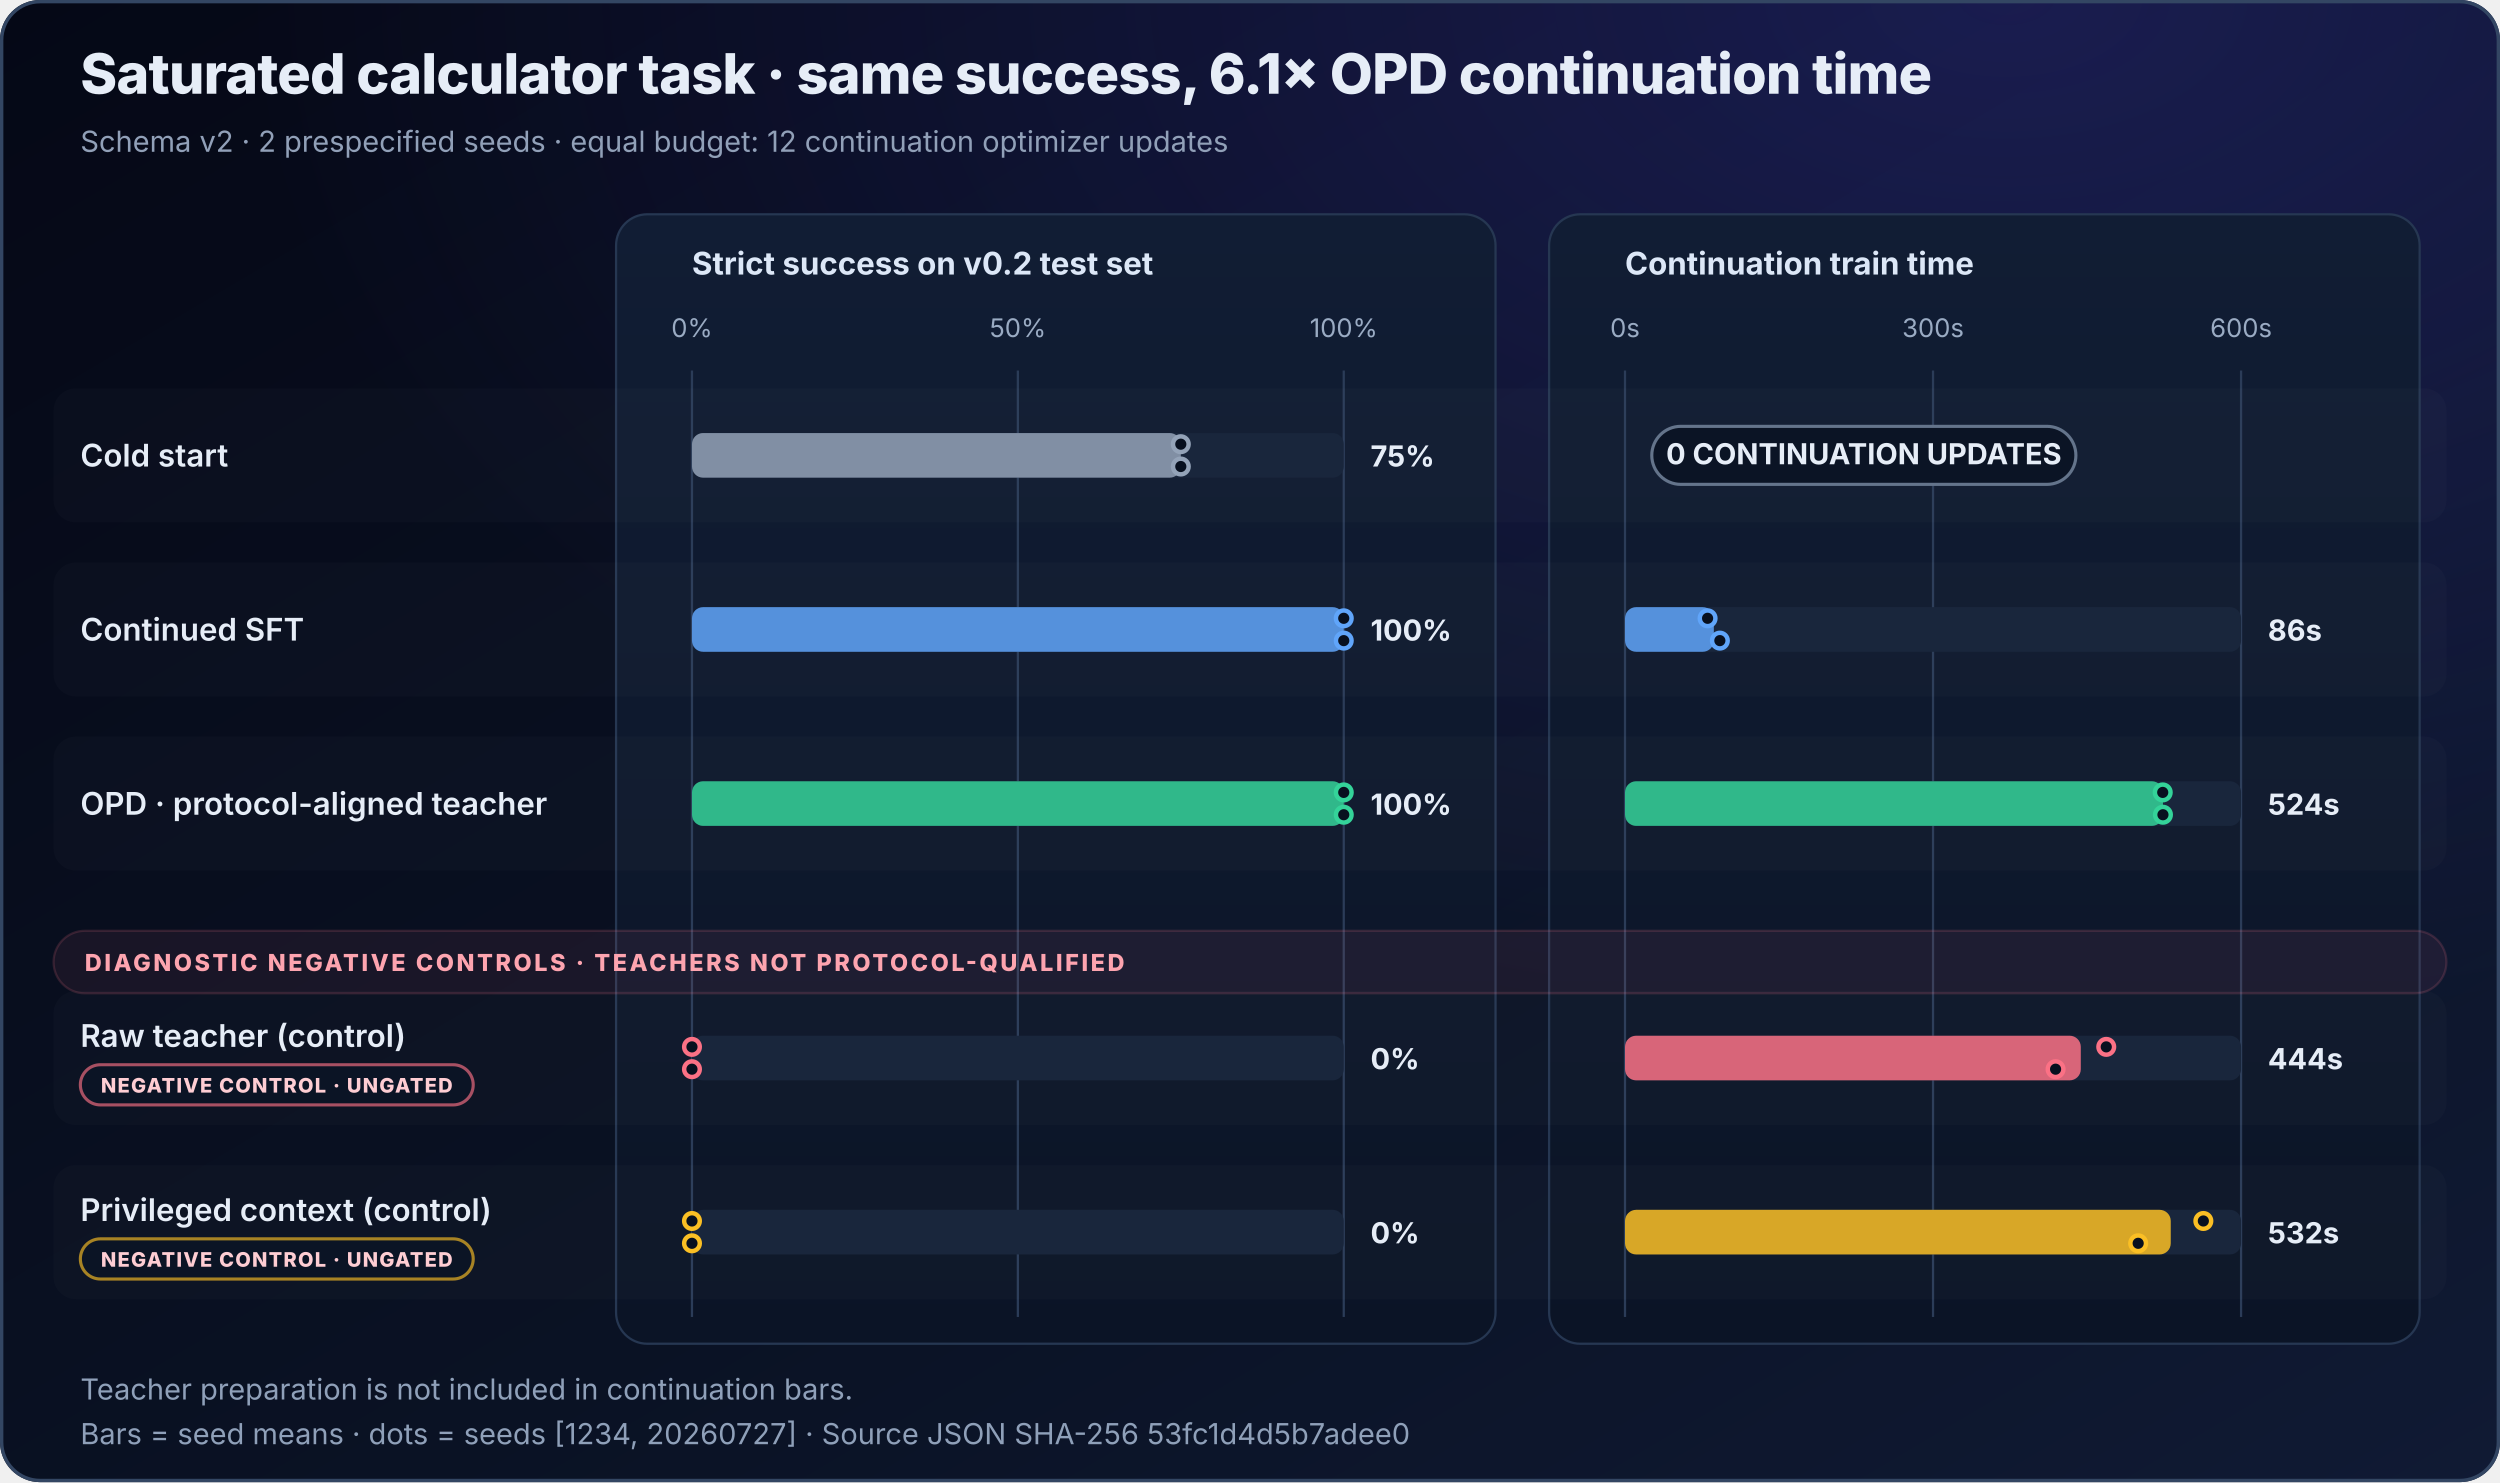
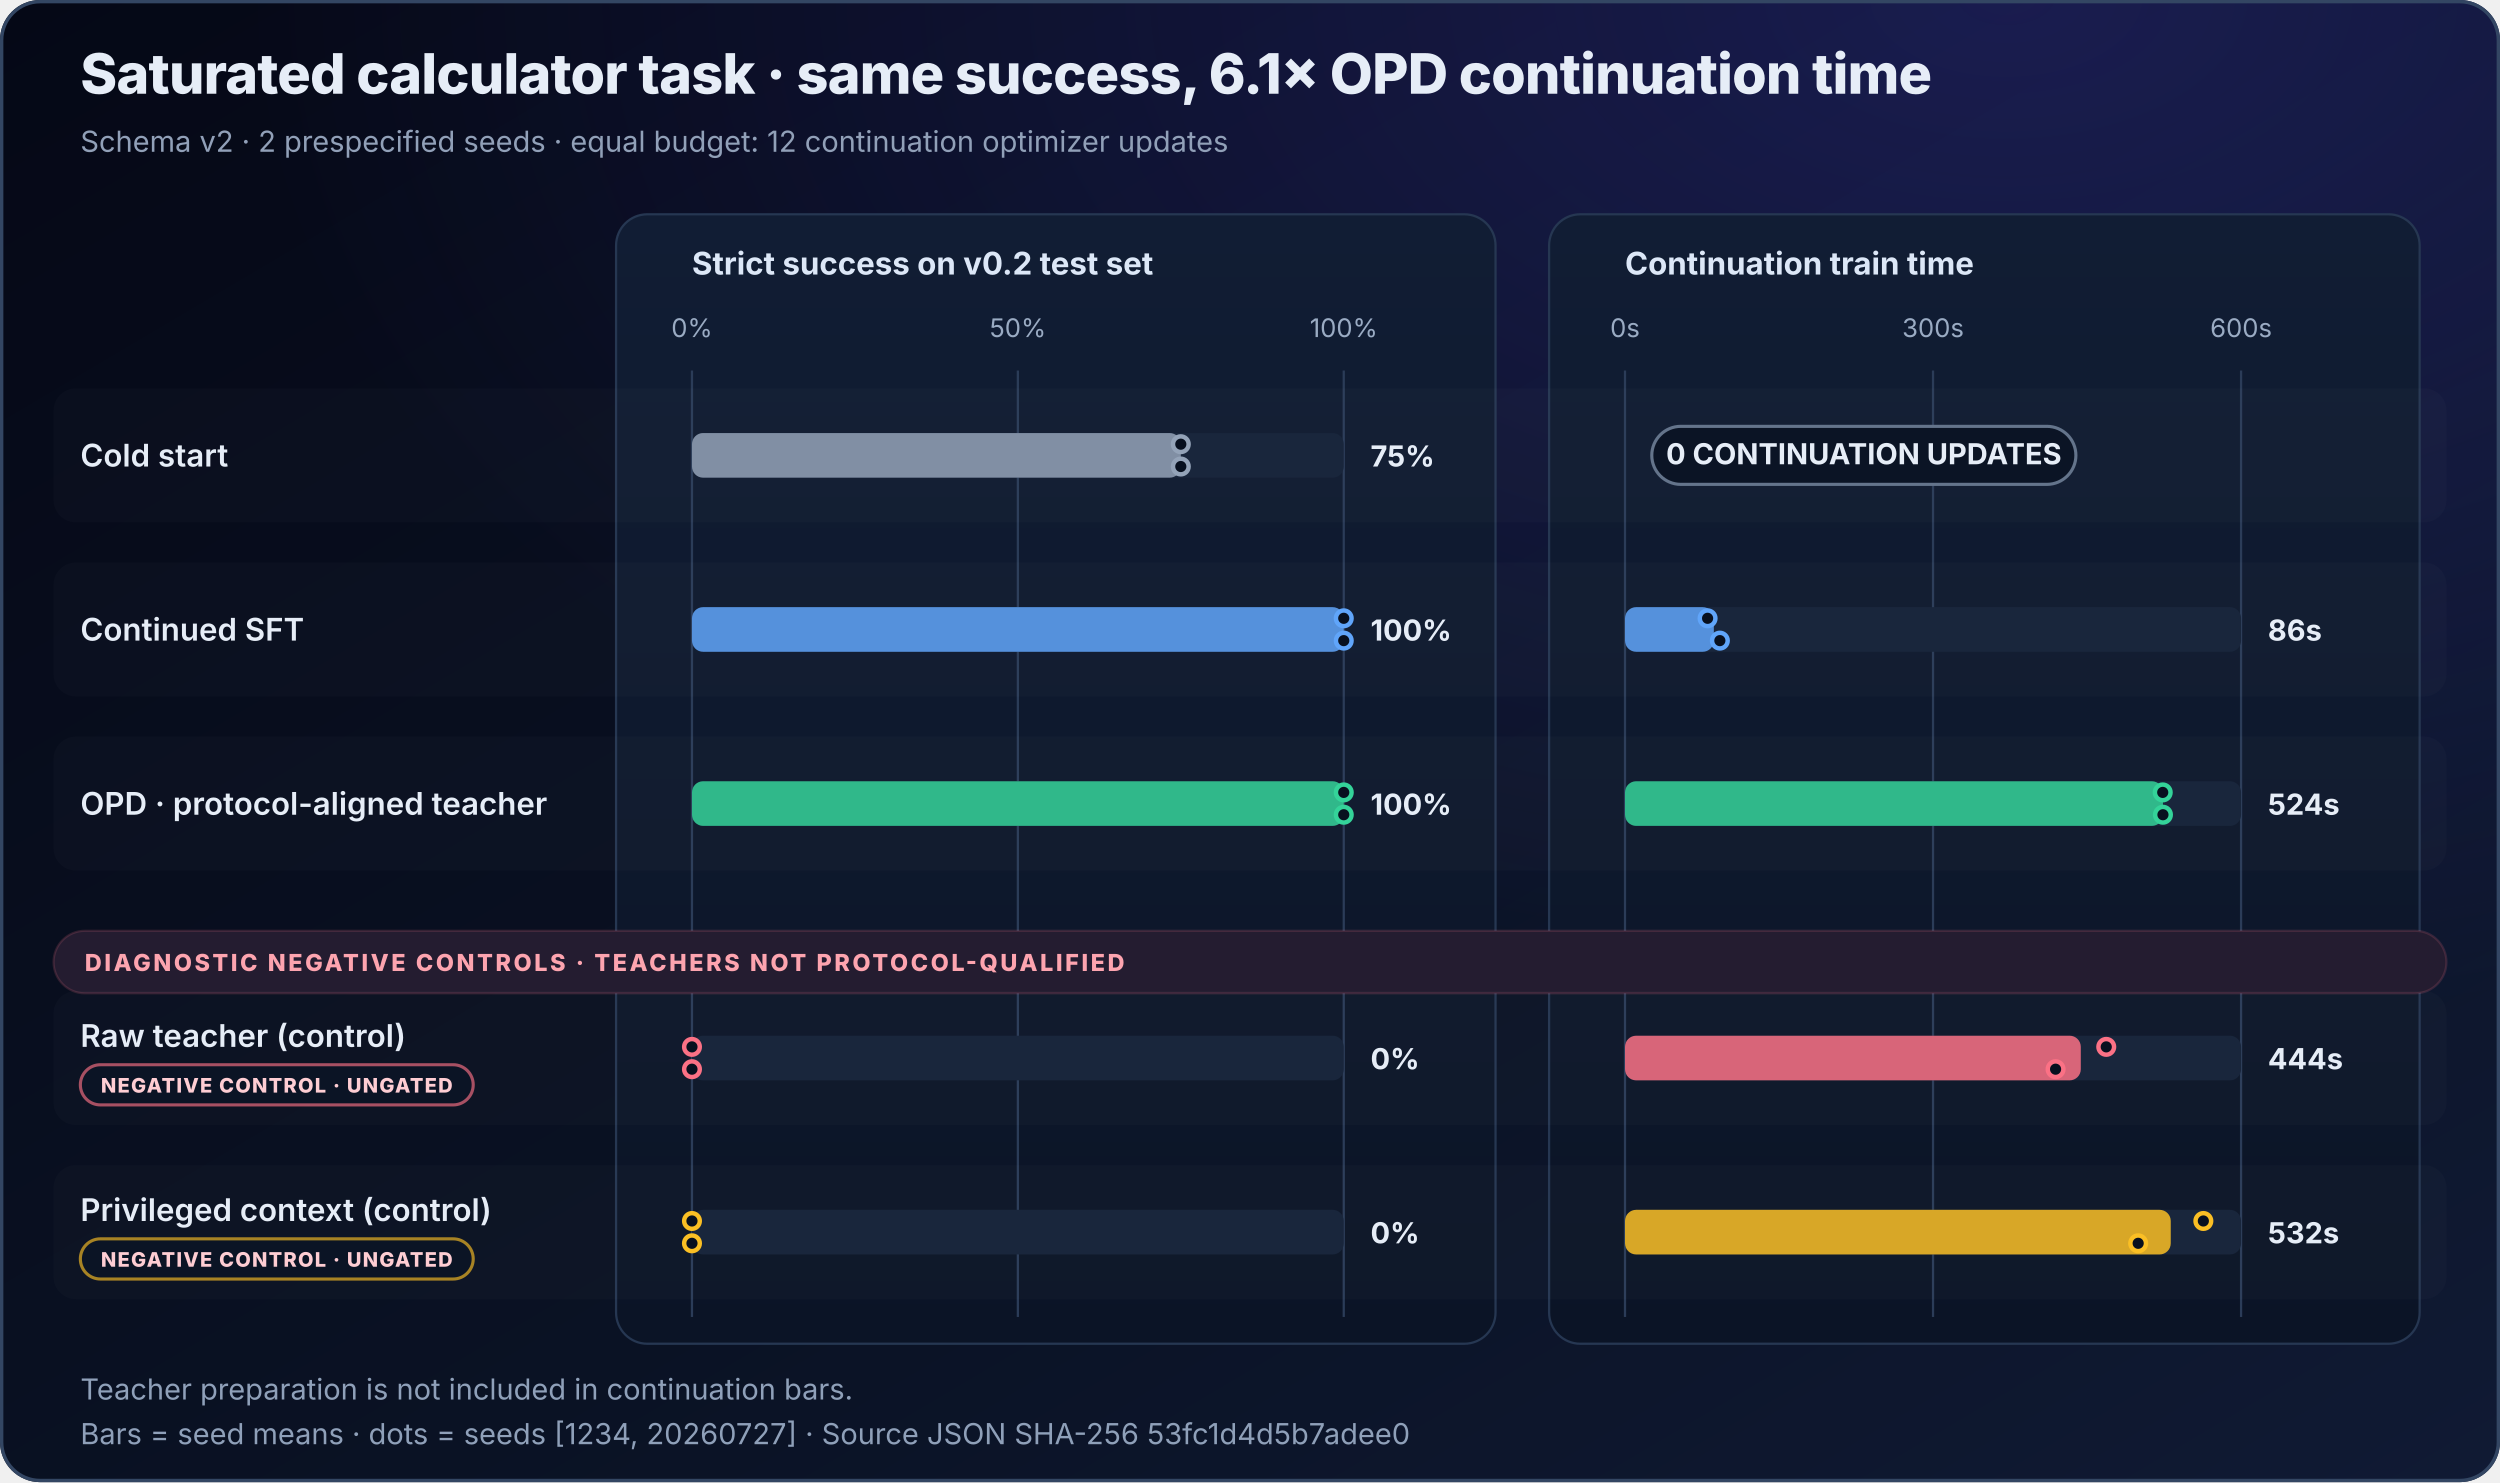
<svg xmlns="http://www.w3.org/2000/svg" width="1120" height="664" viewBox="0 0 1120 664" role="img" aria-labelledby="benchmark-title benchmark-desc">
  <style>text{font-family:Inter,ui-sans-serif,system-ui,-apple-system,Segoe UI,sans-serif;fill:#e6edf7}.title{font-size:25px;font-weight:760;letter-spacing:-.35px}.sub{font-size:13px;fill:#91a0b8}.head{font-size:14px;font-weight:700;fill:#dce7f7}.label{font-size:14px;font-weight:580}.value{font-size:13px;font-weight:730}.axis{font-size:11.5px;fill:#9aabc3}.note{font-size:13px;fill:#8fa0b9}.section{font-size:10.5px;font-weight:760;letter-spacing:1.15px;fill:#fda4af}.badge{font-size:9px;font-weight:760;letter-spacing:.55px;fill:#fecdd3}.panel{fill:url(#panel);stroke:#263752}.track{fill:#19263c}.grid{stroke:#2b3c58;stroke-width:1}.row{fill:#ffffff;fill-opacity:.018}.dot{fill:#08101f;stroke-width:2}.pill{fill:#0b1425;stroke-width:1.4}</style>
  <defs>
    <linearGradient id="background" x1="0" y1="0" x2="1" y2="1">
      <stop offset="0%" stop-color="#050816" />
      <stop offset="58%" stop-color="#0a1224" />
      <stop offset="100%" stop-color="#101a34" />
    </linearGradient>
    <linearGradient id="panel" x1="0" y1="0" x2="0" y2="1">
      <stop offset="0%" stop-color="#111d34" />
      <stop offset="100%" stop-color="#0b1426" />
    </linearGradient>
    <radialGradient id="glow" cx="80%" cy="0%" r="70%">
      <stop offset="0%" stop-color="#4f46e5" stop-opacity=".24" />
      <stop offset="100%" stop-color="#4f46e5" stop-opacity="0" />
    </radialGradient>
  </defs>
  <rect width="100%" height="100%" rx="18" fill="url(#background)" />
  <rect width="100%" height="100%" rx="18" fill="url(#glow)" />
  <rect x=".75" y=".75" width="1118.5" height="662.5" rx="17.25" fill="none" stroke="#334663" stroke-width="1.5" />
  <text class="title" x="36" y="42">Saturated calculator task · same success, 6.1× OPD continuation time</text>
  <text class="sub" x="36" y="68">Schema v2  ·  2 prespecified seeds  ·  equal budget: 12 continuation optimizer updates</text>
  <rect class="panel" x="276" y="96" width="394" height="506" rx="14" />
  <rect class="panel" x="694" y="96" width="390" height="506" rx="14" />
  <text class="head" x="310" y="123">Strict success on v0.2 test set</text>
  <text class="head" x="728" y="123">Continuation train time</text>
  <text class="axis" x="310.0" y="151" text-anchor="middle">0%</text>
  <line class="grid" x1="310.0" y1="166" x2="310.0" y2="590" />
  <text class="axis" x="456.0" y="151" text-anchor="middle">50%</text>
  <line class="grid" x1="456.0" y1="166" x2="456.0" y2="590" />
  <text class="axis" x="602.0" y="151" text-anchor="middle">100%</text>
  <line class="grid" x1="602.0" y1="166" x2="602.0" y2="590" />
  <text class="axis" x="728.0" y="151" text-anchor="middle">0s</text>
  <line class="grid" x1="728.0" y1="166" x2="728.0" y2="590" />
  <text class="axis" x="866.0" y="151" text-anchor="middle">300s</text>
  <line class="grid" x1="866.0" y1="166" x2="866.0" y2="590" />
  <text class="axis" x="1004.0" y="151" text-anchor="middle">600s</text>
  <line class="grid" x1="1004.0" y1="166" x2="1004.0" y2="590" />
  <rect class="row" x="24" y="174" width="1072" height="60" rx="10" />
  <g data-arm="cold-start-only" data-success-mean="0.750000" data-train-seconds-mean="0.061326">
    <text class="label" x="36" y="209">Cold start</text>
    <rect class="track" x="310" y="194" width="292" height="20" rx="5" />
    <rect x="310" y="194" width="219.0" height="20" rx="5" fill="#94a3b8" opacity=".84" />
    <circle class="dot" cx="529.0" cy="199" r="3.5" stroke="#94a3b8" />
    <circle class="dot" cx="529.0" cy="209" r="3.5" stroke="#94a3b8" />
    <text class="value" x="614" y="209">75%</text>
    <rect class="pill" x="740" y="191" width="190" height="26" rx="13" stroke="#64748b" />
    <text class="value" x="835" y="208" text-anchor="middle" fill="#94a3b8">0 CONTINUATION UPDATES</text>
  </g>
  <rect class="row" x="24" y="252" width="1072" height="60" rx="10" />
  <g data-arm="sft-continued" data-success-mean="1.000000" data-train-seconds-mean="86.439230">
    <text class="label" x="36" y="287">Continued SFT</text>
    <rect class="track" x="310" y="272" width="292" height="20" rx="5" />
    <rect x="310" y="272" width="292.0" height="20" rx="5" fill="#60a5fa" opacity=".84" />
    <circle class="dot" cx="602.0" cy="277" r="3.5" stroke="#60a5fa" />
    <circle class="dot" cx="602.0" cy="287" r="3.5" stroke="#60a5fa" />
    <text class="value" x="614" y="287">100%</text>
    <rect class="track" x="728" y="272" width="276" height="20" rx="5" />
    <rect x="728" y="272" width="39.8" height="20" rx="5" fill="#60a5fa" opacity=".84" />
    <circle class="dot" cx="765.0" cy="277" r="3.5" stroke="#60a5fa" />
    <circle class="dot" cx="770.5" cy="287" r="3.5" stroke="#60a5fa" />
    <text class="value" x="1016" y="287">86s</text>
  </g>
  <rect class="row" x="24" y="330" width="1072" height="60" rx="10" />
  <g data-arm="opd-protocol-sft-teacher" data-success-mean="1.000000" data-train-seconds-mean="523.820241">
    <text class="label" x="36" y="365">OPD · protocol-aligned teacher</text>
    <rect class="track" x="310" y="350" width="292" height="20" rx="5" />
    <rect x="310" y="350" width="292.0" height="20" rx="5" fill="#34d399" opacity=".84" />
    <circle class="dot" cx="602.0" cy="355" r="3.5" stroke="#34d399" />
    <circle class="dot" cx="602.0" cy="365" r="3.5" stroke="#34d399" />
    <text class="value" x="614" y="365">100%</text>
    <rect class="track" x="728" y="350" width="276" height="20" rx="5" />
    <rect x="728" y="350" width="241.0" height="20" rx="5" fill="#34d399" opacity=".84" />
    <circle class="dot" cx="968.9" cy="355" r="3.5" stroke="#34d399" />
    <circle class="dot" cx="969.0" cy="365" r="3.5" stroke="#34d399" />
    <text class="value" x="1016" y="365">524s</text>
  </g>
-   <rect x="24" y="417" width="1072" height="28" rx="14" fill="#fb7185" fill-opacity=".075" stroke="#fb7185" stroke-opacity=".16" />
+   <rect x="24" y="417" width="1072" height="28" rx="14" fill="#241c30" stroke="#fb7185" stroke-opacity=".16" />
  <text class="section" x="38" y="435">DIAGNOSTIC NEGATIVE CONTROLS · TEACHERS NOT PROTOCOL-QUALIFIED</text>
  <rect class="row" x="24" y="444" width="1072" height="60" rx="10" />
  <g data-arm="opd-raw-teacher" data-success-mean="0.000000" data-train-seconds-mean="443.953792">
    <text class="label" x="36" y="469">Raw teacher (control)</text>
    <rect class="pill" x="36" y="477" width="176" height="18" rx="9" stroke="#fb7185" stroke-opacity=".65" />
    <text class="badge" x="124" y="489.5" text-anchor="middle">NEGATIVE CONTROL · UNGATED</text>
    <rect class="track" x="310" y="464" width="292" height="20" rx="5" />
    <circle class="dot" cx="310.0" cy="469" r="3.5" stroke="#fb7185" />
    <circle class="dot" cx="310.0" cy="479" r="3.5" stroke="#fb7185" />
    <text class="value" x="614" y="479">0%</text>
    <rect class="track" x="728" y="464" width="276" height="20" rx="5" />
    <rect x="728" y="464" width="204.2" height="20" rx="5" fill="#fb7185" opacity=".84" />
    <circle class="dot" cx="943.6" cy="469" r="3.5" stroke="#fb7185" />
    <circle class="dot" cx="920.9" cy="479" r="3.5" stroke="#fb7185" />
    <text class="value" x="1016" y="479">444s</text>
  </g>
  <rect class="row" x="24" y="522" width="1072" height="60" rx="10" />
  <g data-arm="opd-privileged-context" data-success-mean="0.000000" data-train-seconds-mean="531.523058">
    <text class="label" x="36" y="547">Privileged context (control)</text>
    <rect class="pill" x="36" y="555" width="176" height="18" rx="9" stroke="#fbbf24" stroke-opacity=".65" />
    <text class="badge" x="124" y="567.5" text-anchor="middle">NEGATIVE CONTROL · UNGATED</text>
    <rect class="track" x="310" y="542" width="292" height="20" rx="5" />
    <circle class="dot" cx="310.0" cy="547" r="3.5" stroke="#fbbf24" />
    <circle class="dot" cx="310.0" cy="557" r="3.5" stroke="#fbbf24" />
    <text class="value" x="614" y="557">0%</text>
    <rect class="track" x="728" y="542" width="276" height="20" rx="5" />
    <rect x="728" y="542" width="244.5" height="20" rx="5" fill="#fbbf24" opacity=".84" />
    <circle class="dot" cx="987.1" cy="547" r="3.5" stroke="#fbbf24" />
    <circle class="dot" cx="957.9" cy="557" r="3.5" stroke="#fbbf24" />
    <text class="value" x="1016" y="557">532s</text>
  </g>
  <text class="note" x="36" y="627">Teacher preparation is not included in continuation bars.</text>
  <text class="note" x="36" y="647">Bars = seed means · dots = seeds [1234, 20260727] · Source JSON SHA-256 53fc1d4d5b7adee0</text>
</svg>
